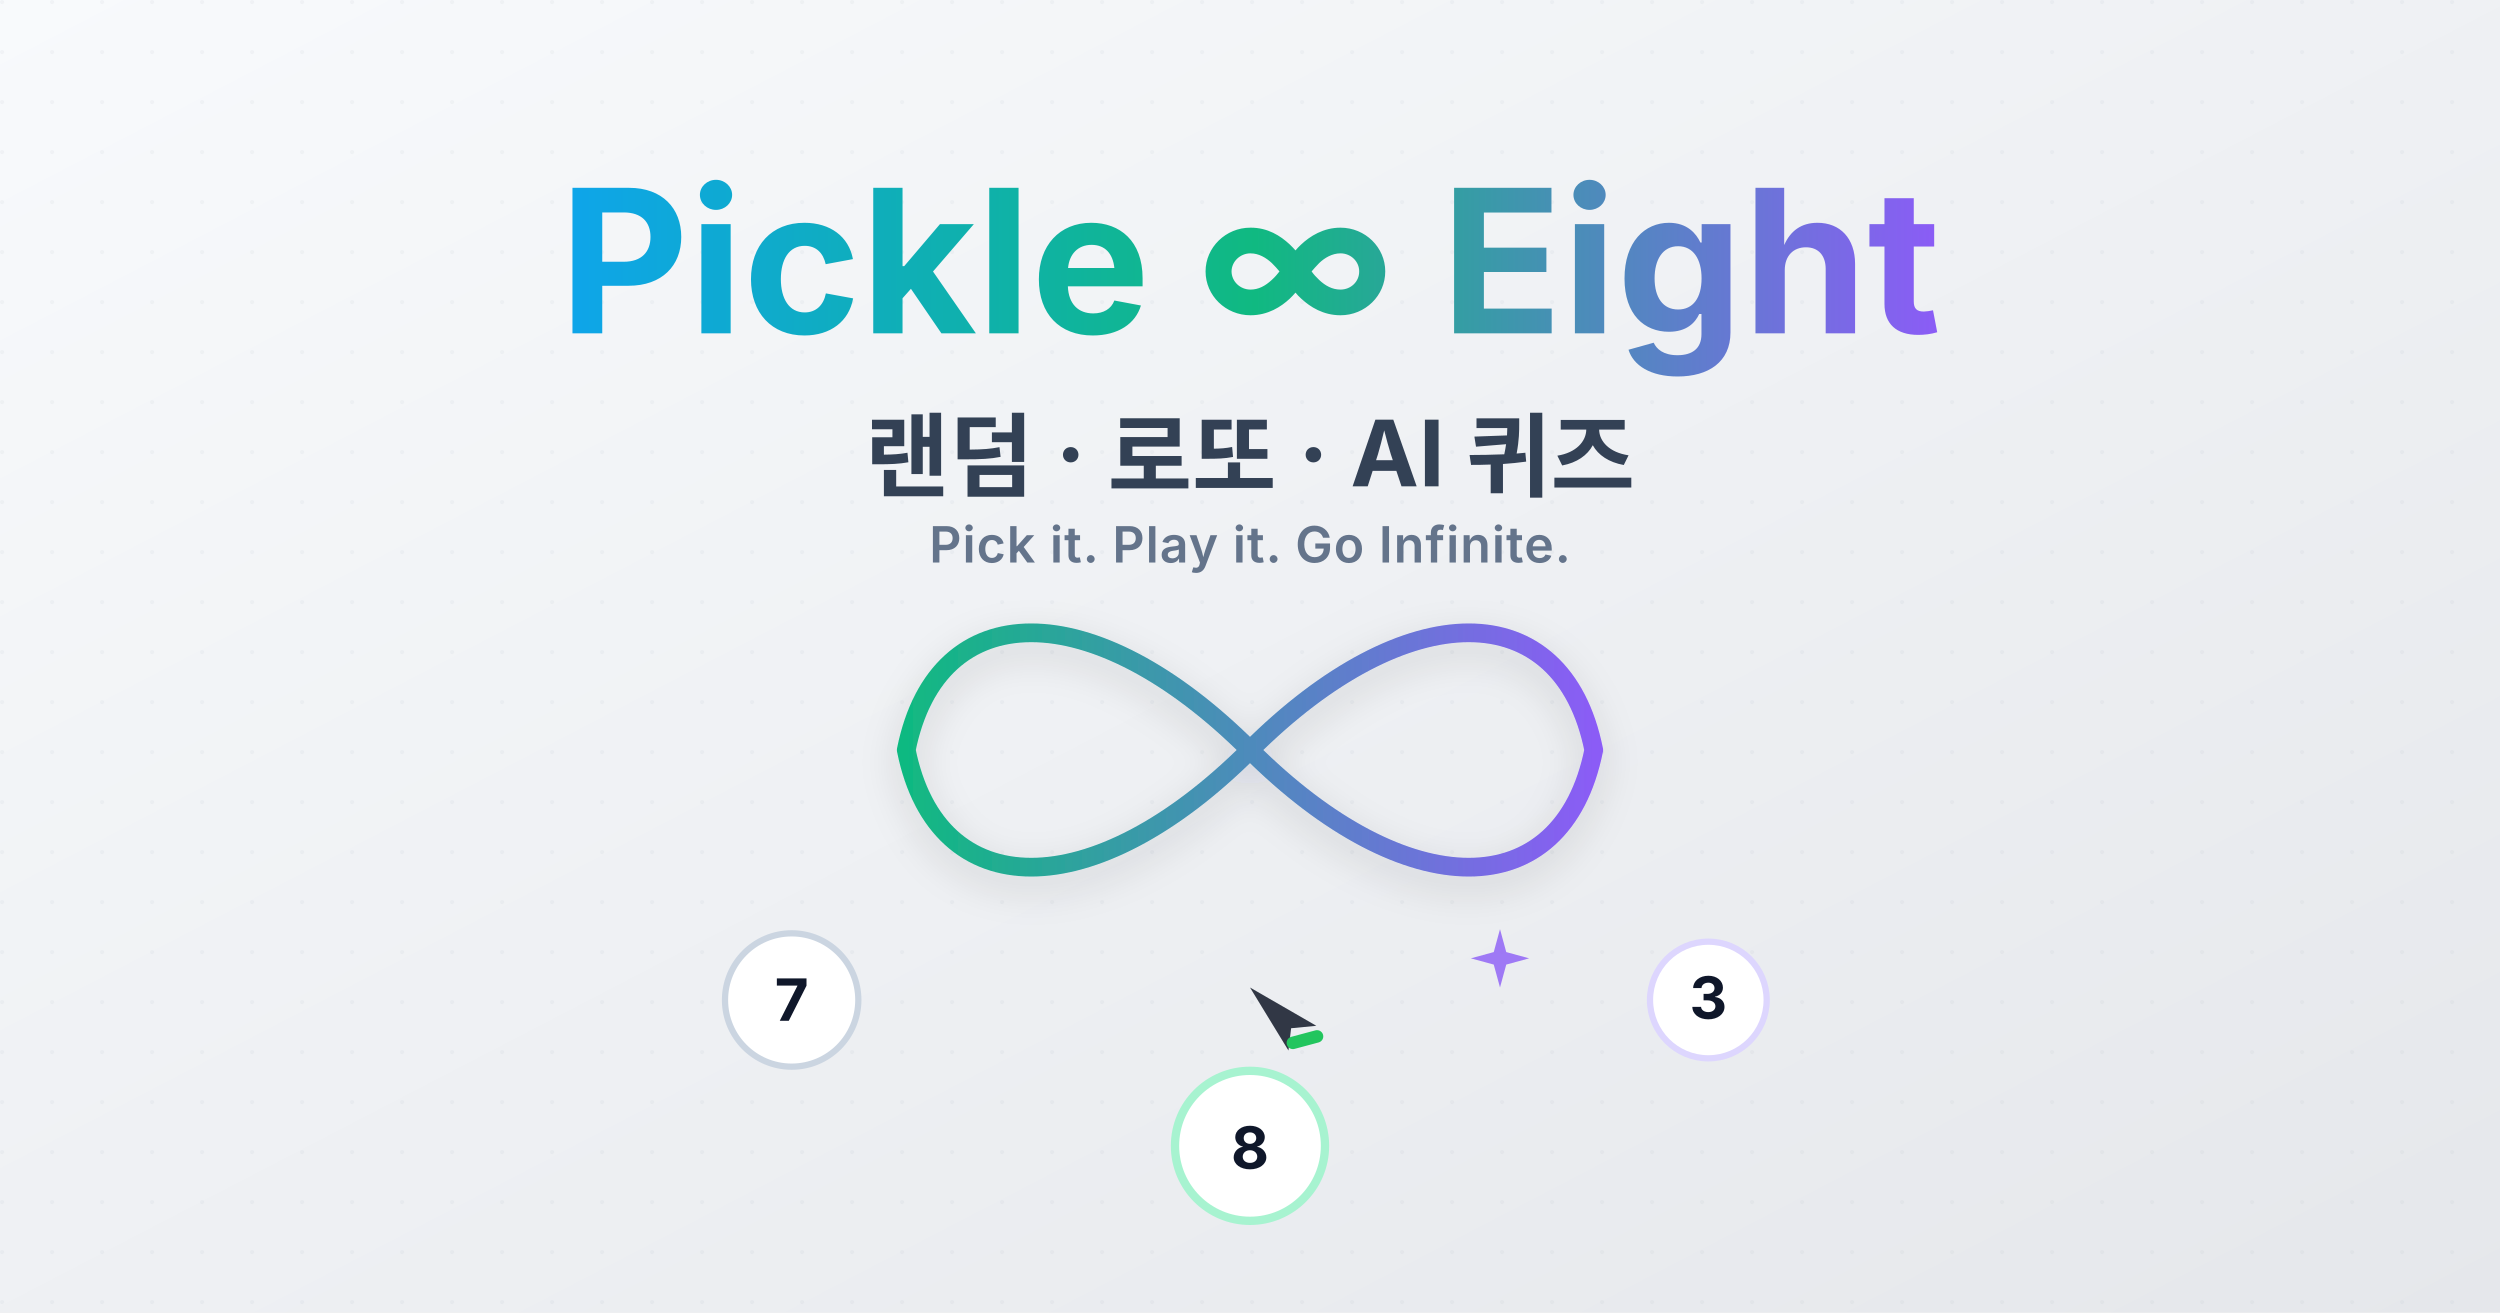
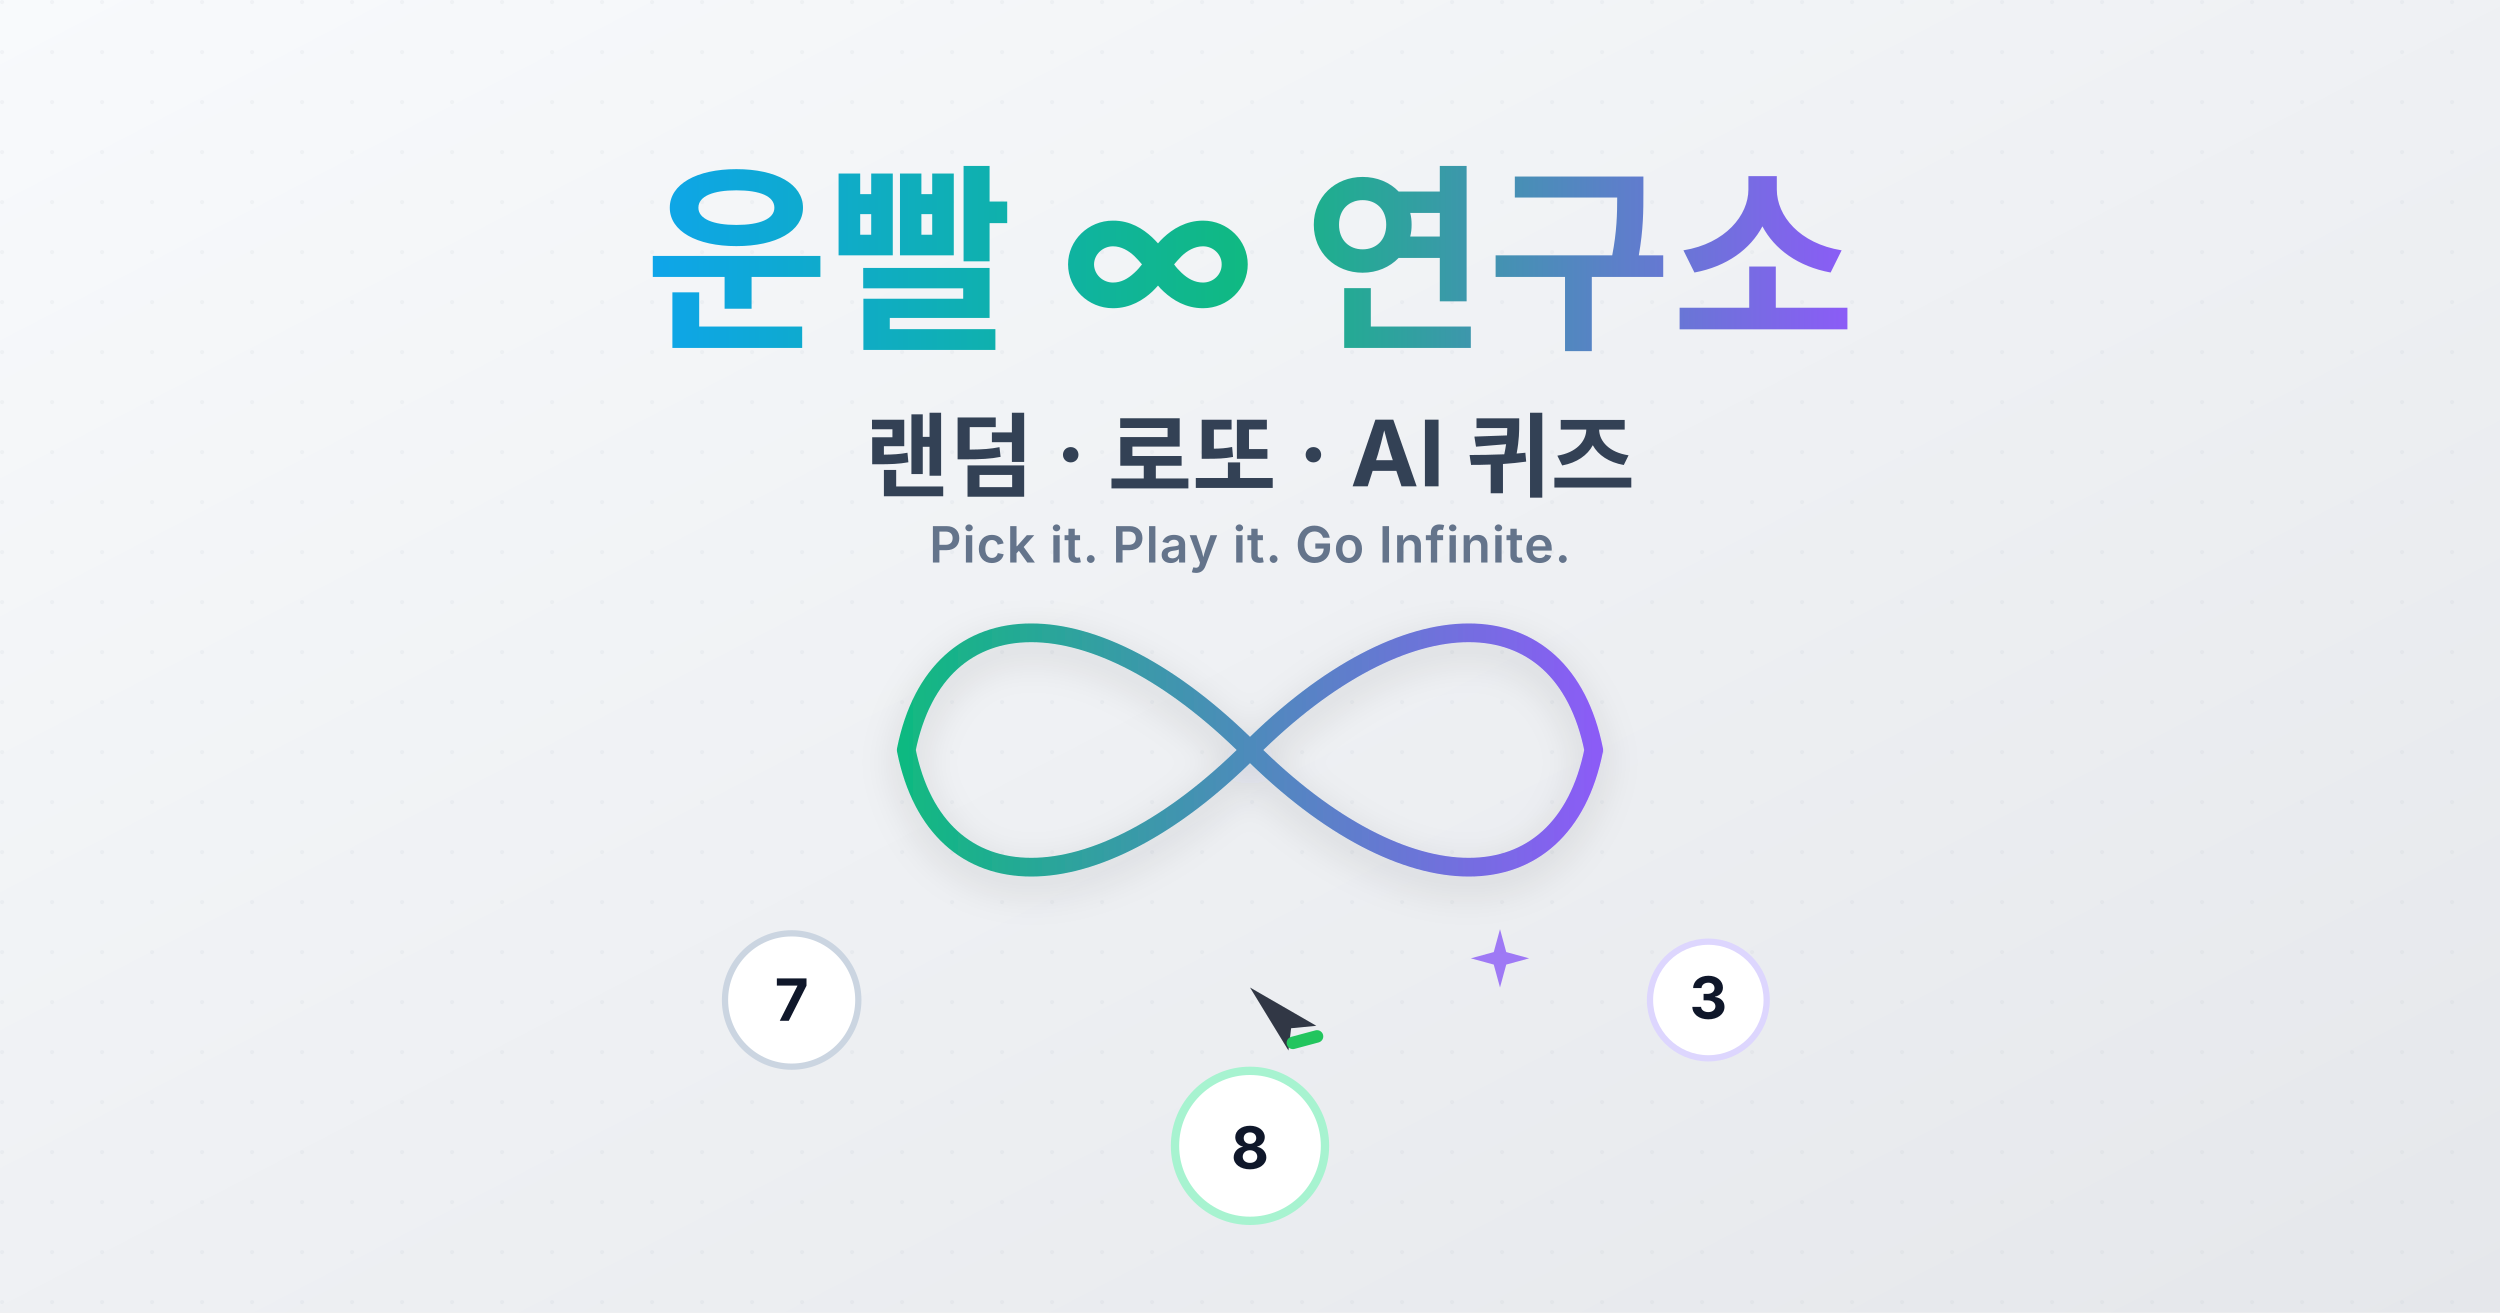
- <svg xmlns="http://www.w3.org/2000/svg" width="1200" height="630" viewBox="0 0 1200 630" role="img" aria-label="Pickle Eight - 랜덤, 로또, AI 퀴즈">
+ <svg xmlns="http://www.w3.org/2000/svg" width="1200" height="630" viewBox="0 0 1200 630" role="img" aria-label="운빨연구소 - 랜덤, 로또, AI 퀴즈">
  <defs>
    <linearGradient id="bgGradient" x1="0%" y1="0%" x2="100%" y2="100%">
      <stop offset="0%" style="stop-color:#F8FAFC;" />
      <stop offset="100%" style="stop-color:#E5E7EB;" />
    </linearGradient>
    <linearGradient id="titleGradient" x1="0%" y1="0%" x2="100%" y2="0%">
      <stop offset="0%" stop-color="#0EA5E9" />
      <stop offset="50%" stop-color="#10B981" />
      <stop offset="100%" stop-color="#8B5CF6" />
    </linearGradient>
    <linearGradient id="infinityStroke" x1="0%" y1="0%" x2="100%" y2="0%">
      <stop offset="0%" stop-color="#10B981" />
      <stop offset="100%" stop-color="#8B5CF6" />
    </linearGradient>
    <filter id="softShadow" x="-30%" y="-30%" width="160%" height="160%">
      <feDropShadow dx="0" dy="8" stdDeviation="12" flood-color="#11182722" />
    </filter>
    <style>
      .title {
        font-family: 'CalSans-SemiBold', 'Inter', system-ui, -apple-system, sans-serif;
        font-size: 96px;
        font-weight: 700;
        fill: url(#titleGradient);
      }
      .subtitle {
        font-family: 'Inter', system-ui, -apple-system, sans-serif;
        font-size: 44px;
        font-weight: 700;
        fill: #334155;
      }
      .tagline {
        font-family: 'Inter', system-ui, -apple-system, sans-serif;
        font-size: 24px;
        font-weight: 600;
        fill: #64748B;
        letter-spacing: .5px;
      }
      .ballNumber {
        font-family: 'Inter', system-ui, -apple-system, sans-serif;
        font-size: 28px;
        font-weight: 700;
        fill: #0F172A;
      }
      .textOutline {
        fill: none;
        stroke: #FFFFFF;
        stroke-width: 10px;
        stroke-linejoin: round;
        opacity: 0.65;
      }
    </style>
  </defs>
  <rect width="1200" height="630" fill="url(#bgGradient)" />
  <g opacity="0.08">
    <defs>
      <pattern id="dotGrid" width="24" height="24" patternUnits="userSpaceOnUse">
        <circle cx="1" cy="1" r="1" fill="#94A3B8" />
      </pattern>
    </defs>
    <rect width="1200" height="630" fill="url(#dotGrid)" />
  </g>
  <g transform="translate(600, 160)">
-     <text text-anchor="middle" class="title">Pickle ∞ Eight</text>
+     <text text-anchor="middle" class="title">운빨 ∞ 연구소</text>
  </g>
  <g transform="translate(600, 235)">
    <text text-anchor="middle" class="subtitle">랜덤 · 로또 · AI 퀴즈</text>
  </g>
  <g transform="translate(600, 270)">
    <text text-anchor="middle" class="tagline">Pick it. Play it. Go Infinite.</text>
  </g>
  <g transform="translate(600, 360) scale(0.75)" filter="url(#softShadow)">
    <path d="M -220 0 C -200 -100, -100 -100, 0 0 C 100 100, 200 100, 220 0 C 200 -100, 100 -100, 0 0 C -100 100, -200 100, -220 0" fill="none" stroke="url(#infinityStroke)" stroke-width="12" stroke-linecap="round" stroke-linejoin="round" />
  </g>
  <g transform="translate(600, 480)">
    <g transform="translate(-220, 0)">
      <circle cx="0" cy="0" r="32" fill="#FFFFFF" stroke="#CBD5E1" stroke-width="3" />
      <text x="0" y="10" text-anchor="middle" class="ballNumber">7</text>
    </g>
    <g transform="translate(0, 70)">
      <circle cx="0" cy="0" r="36" fill="#FFFFFF" stroke="#A7F3D0" stroke-width="4" />
      <text x="0" y="11" text-anchor="middle" class="ballNumber">8</text>
    </g>
    <g transform="translate(220, 0)">
      <circle cx="0" cy="0" r="28" fill="#FFFFFF" stroke="#DDD6FE" stroke-width="3" />
      <text x="0" y="9" text-anchor="middle" class="ballNumber">3</text>
    </g>
    <g transform="translate(0, -6) rotate(-15)">
      <polygon points="0,0 10,34 14,24 26,26" fill="#111827" opacity="0.85" />
      <rect x="10" y="28" width="18" height="6" rx="3" fill="#22C55E" />
    </g>
    <g transform="translate(120, -20)" opacity="0.8">
      <circle cx="0" cy="0" r="2" fill="#8B5CF6" />
      <path d="M0 -14 L3 -3 L14 0 L3 3 L0 14 L-3 3 L-14 0 L-3 -3 Z" fill="#8B5CF6" />
    </g>
  </g>
</svg>
